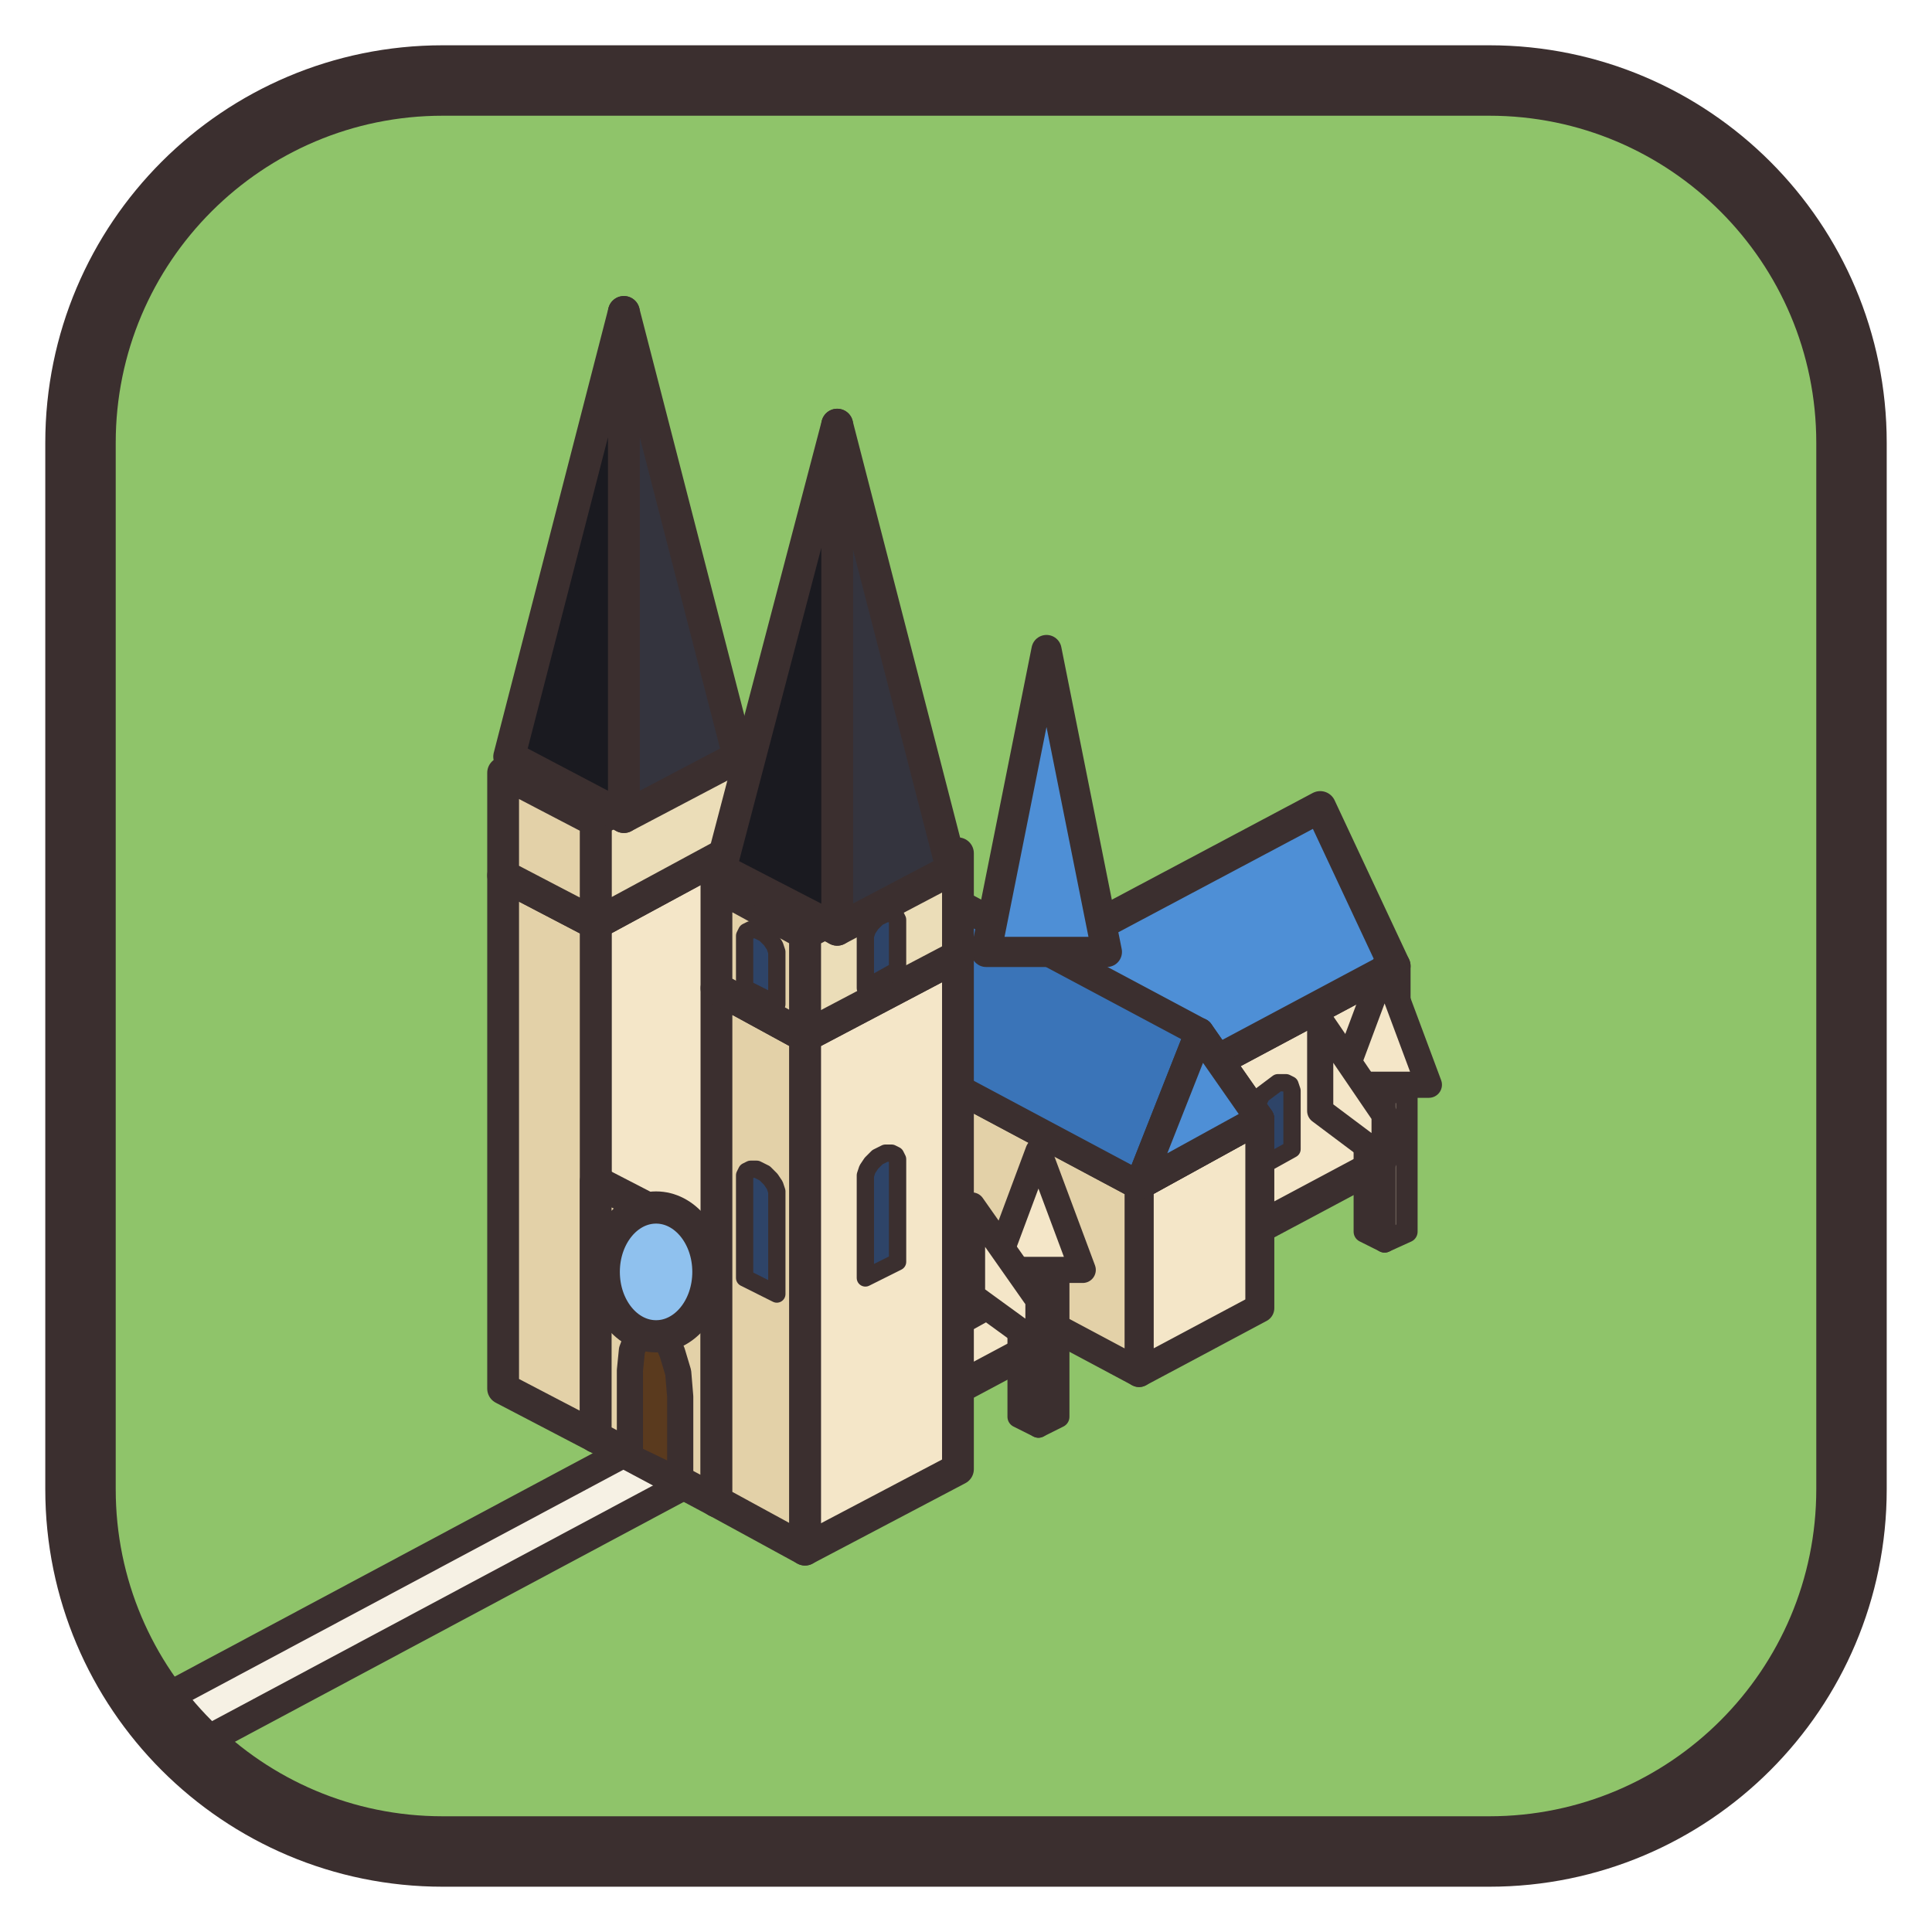
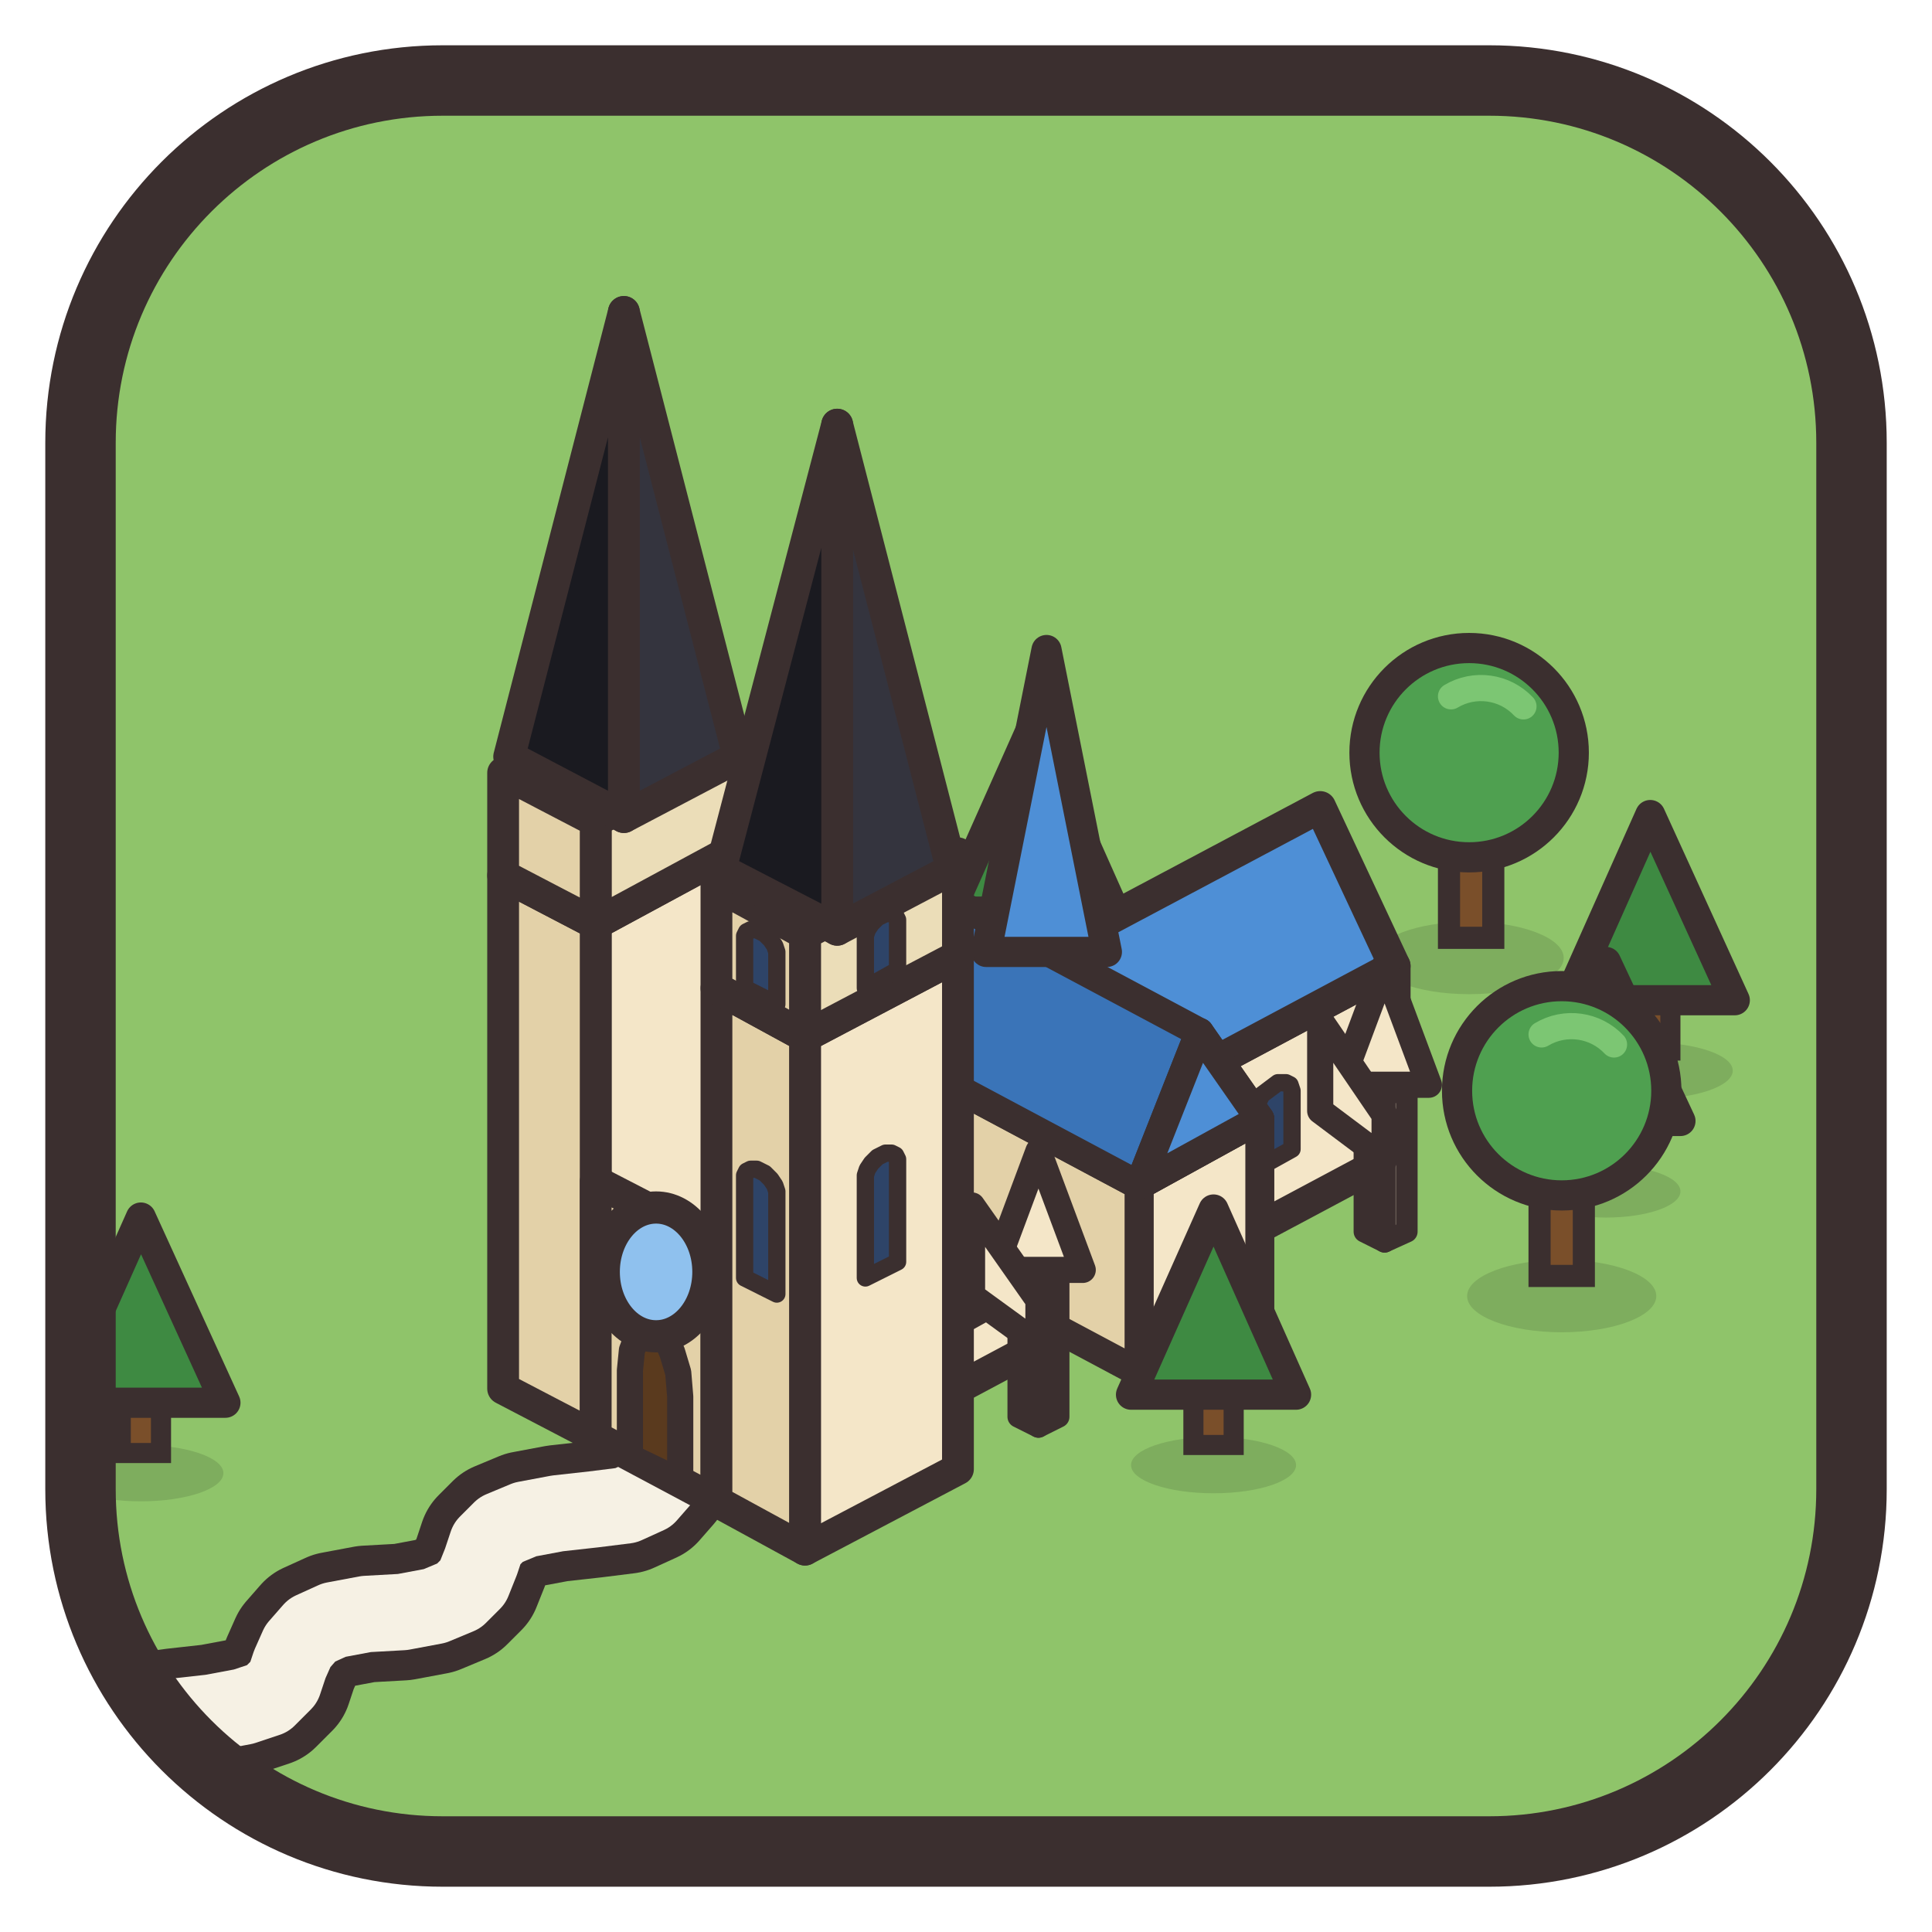
<svg xmlns="http://www.w3.org/2000/svg" width="96" height="96" viewBox="0 0 96 96">
  <defs>
    <clipPath id="t">
      <rect x="4" y="4" width="88" height="88" rx="18" />
    </clipPath>
  </defs>
  <rect x="4" y="4" width="88" height="88" rx="18" fill="#8FC46A" />
  <g clip-path="url(#t)">
-     <g transform="translate(7.8 -1.0)">
+     <g transform="translate(7.8 -1)">
      <g transform="translate(96 0) scale(-1 1)">
-         <polygon points="72.8,73.2 125.2,101.2 122.2,102.8 69.8,74.8" fill="#F6F1E4" stroke="#3B2F2F" stroke-width="1.44" stroke-linejoin="round" />
+         <path d="M70.5 73.6 L70.9 74.5 L71.6 75.3 L72.7 75.8 L74.3 76.0 L76.1 76.2 L77.7 76.5 L78.9 77.0 L79.6 77.7 L79.9 78.6 L80.3 79.6 L81.0 80.3 L82.2 80.8 L83.8 81.1 L85.6 81.2 L87.2 81.5 L88.3 82.0 L89.0 82.8 L89.4 83.7 L89.7 84.6 L90.5 85.4 L91.7 85.8 L93.3 86.1 L95.1 86.3 L96.6 86.5 L97.8 87.1 L98.4 87.8 L98.8 88.7 L99.2 89.7 L99.9 90.4 L101.1 90.9 L102.7 91.1 L104.5 91.3 L106.1 91.6 L107.2 92.1 L107.9 92.9 L108.2 93.8 L108.6 94.7 L109.4 95.4 L110.6 95.9 L112.2 96.2 L114.0 96.3 L115.5 96.6 L116.7 97.1 L117.3 97.9 L117.7 98.8 L118.1 99.8 L118.8 100.5 L120.0 100.9 L121.7 101.2 L123.4 101.4 L125.0 101.7" fill="none" stroke="#3B2F2F" stroke-width="6.8" stroke-linecap="butt" stroke-linejoin="round" />
+         <path d="M70.5 73.6 L70.9 74.5 L71.6 75.3 L72.7 75.8 L74.3 76.0 L76.1 76.2 L77.7 76.5 L78.9 77.0 L79.6 77.7 L79.9 78.6 L80.3 79.6 L81.0 80.3 L82.2 80.8 L83.8 81.1 L85.6 81.2 L87.2 81.5 L88.3 82.0 L89.0 82.8 L89.4 83.7 L89.7 84.6 L90.5 85.4 L91.7 85.8 L93.3 86.1 L95.1 86.3 L96.6 86.5 L97.8 87.1 L98.4 87.8 L98.8 88.7 L99.2 89.7 L99.9 90.4 L101.1 90.9 L102.7 91.1 L104.5 91.3 L106.1 91.6 L107.2 92.1 L107.9 92.9 L108.2 93.8 L108.6 94.7 L109.4 95.4 L110.6 95.9 L112.2 96.2 L114.0 96.3 L115.5 96.6 L116.7 97.1 L117.3 97.9 L117.7 98.8 L118.1 99.8 L118.8 100.5 L120.0 100.9 L121.7 101.2 L123.4 101.4 L125.0 101.7" fill="none" stroke="#F6F1E4" stroke-width="3.8" stroke-linecap="butt" stroke-linejoin="round" />
+         <ellipse cx="30.8" cy="48.6" rx="4.7" ry="1.8" fill="#000" opacity="0.12" />
+         <rect x="29.6" y="42.6" width="2.2" height="5.0" fill="#7A4F2A" stroke="#3B2F2F" stroke-width="1.1" />
+         <circle cx="30.8" cy="38.4" r="5.2" fill="#4FA050" stroke="#3B2F2F" stroke-width="1.5" />
+         <path d="M28.1 36.1 a2.9 2.9 0 0 1 3.6 -0.5" fill="none" stroke="#7CC673" stroke-width="1.3" stroke-linecap="round" />
+         <ellipse cx="52.5" cy="49.8" rx="4.1" ry="1.4" fill="#000" opacity="0.12" />
+         <rect x="51.5" y="45.8" width="2" height="3" fill="#7A4F2A" stroke="#3B2F2F" stroke-width="1" />
+         <polygon points="48.4,46.3 56.6,46.3 52.5,37.1" fill="#3E8A42" stroke="#3B2F2F" stroke-width="1.5" stroke-linejoin="round" />
+         <ellipse cx="21.8" cy="54.2" rx="4.1" ry="1.4" fill="#000" opacity="0.12" />
+         <rect x="20.8" y="50.2" width="2" height="3" fill="#7A4F2A" stroke="#3B2F2F" stroke-width="1" />
+         <polygon points="17.6,50.7 25.9,50.7 21.8,41.5" fill="#3E8A42" stroke="#3B2F2F" stroke-width="1.5" stroke-linejoin="round" />
+         <ellipse cx="68.2" cy="57.4" rx="4.7" ry="1.8" fill="#000" opacity="0.12" />
+         <rect x="67.2" y="51.4" width="2.2" height="5.0" fill="#7A4F2A" stroke="#3B2F2F" stroke-width="1.1" />
+         <circle cx="68.2" cy="47.2" r="5.2" fill="#4FA050" stroke="#3B2F2F" stroke-width="1.5" />
+         <path d="M65.7 44.9 a2.9 2.9 0 0 1 3.6 -0.5" fill="none" stroke="#7CC673" stroke-width="1.3" stroke-linecap="round" />
+         <ellipse cx="96.8" cy="74.2" rx="4.1" ry="1.4" fill="#000" opacity="0.12" />
+         <rect x="95.8" y="70.2" width="2" height="3" fill="#7A4F2A" stroke="#3B2F2F" stroke-width="1" />
+         <polygon points="92.6,70.7 100.9,70.7 96.8,61.5" fill="#3E8A42" stroke="#3B2F2F" stroke-width="1.5" stroke-linejoin="round" />
        <g id="b">
          <polygon points="34.5,58.4 60.0,72.0 60.0,62.6 34.5,49.0" fill="#F4E6C8" stroke="#3B2F2F" stroke-width="1.58" stroke-linejoin="round" />
          <polygon points="60.0,72.0 67.5,68.0 67.5,58.6 60.0,62.6" fill="#E3D1A8" stroke="#3B2F2F" stroke-width="1.58" stroke-linejoin="round" />
          <polygon points="39.6,58.1 39.6,55.2 39.7,54.9 39.9,54.8 40.3,54.8 40.7,55.1 41.1,55.4 41.3,55.8 41.4,56.1 41.4,59.1" fill="#2E4468" stroke="#3B2F2F" stroke-width="0.86" stroke-linejoin="round" />
          <polygon points="47.1,62.1 47.1,59.2 47.2,58.9 47.4,58.8 47.8,58.8 48.2,59.1 48.6,59.4 48.8,59.8 48.9,60.1 48.9,63.1" fill="#2E4468" stroke="#3B2F2F" stroke-width="0.86" stroke-linejoin="round" />
          <polygon points="54.6,66.1 54.6,63.2 54.7,62.9 54.9,62.8 55.3,62.8 55.7,63.1 56.1,63.4 56.3,63.8 56.4,64.1 56.4,67.1" fill="#2E4468" stroke="#3B2F2F" stroke-width="0.86" stroke-linejoin="round" />
          <polygon points="60.0,62.6 67.5,58.6 63.8,54.7" fill="#3A74B8" stroke="#3B2F2F" stroke-width="1.58" stroke-linejoin="round" />
          <polygon points="34.5,49.0 60.0,62.6 63.8,54.7 38.2,41.1" fill="#4E8FD6" stroke="#3B2F2F" stroke-width="1.58" stroke-linejoin="round" />
          <polygon points="41.2,66.0 47.2,69.2 47.2,59.9 41.2,56.6" fill="#F4E6C8" stroke="#3B2F2F" stroke-width="1.44" stroke-linejoin="round" />
          <polygon points="47.2,69.2 62.2,61.2 62.2,51.9 47.2,59.9" fill="#E3D1A8" stroke="#3B2F2F" stroke-width="1.44" stroke-linejoin="round" />
          <polygon points="47.2,59.9 41.2,56.6 44.2,52.3" fill="#3A74B8" stroke="#3B2F2F" stroke-width="1.44" stroke-linejoin="round" />
          <polygon points="47.2,59.9 62.2,51.9 59.2,44.3 44.2,52.3" fill="#3A74B8" stroke="#3B2F2F" stroke-width="1.44" stroke-linejoin="round" />
          <polygon points="41.2,56.6 47.2,59.9 44.2,52.3" fill="#4E8FD6" stroke="#3B2F2F" stroke-width="1.44" stroke-linejoin="round" />
          <polygon points="48.8,48.3 54.8,48.3 51.8,33.3" fill="#4E8FD6" stroke="#3B2F2F" stroke-width="1.5" stroke-linejoin="round" />
          <polygon points="33.9,62.2 35.0,62.7 35.0,55.5 33.9,54.9" fill="#F4E6C8" stroke="#3B2F2F" stroke-width="1.08" stroke-linejoin="round" />
          <polygon points="35.0,62.7 36.0,62.2 36.0,54.9 35.0,55.5" fill="#E3D1A8" stroke="#3B2F2F" stroke-width="1.08" stroke-linejoin="round" />
          <polygon points="32.8,54.9 37.2,54.9 35.0,49.0" fill="#F4E6C8" stroke="#3B2F2F" stroke-width="1.3" stroke-linejoin="round" />
          <polygon points="35.0,56.4 38.2,51.7 38.2,56.2 35.0,58.6" fill="#F4E6C8" stroke="#3B2F2F" stroke-width="1.3" stroke-linejoin="round" />
          <polygon points="51.2,71.4 52.2,71.9 52.2,64.7 51.2,64.1" fill="#F4E6C8" stroke="#3B2F2F" stroke-width="1.08" stroke-linejoin="round" />
          <polygon points="52.2,71.9 53.2,71.4 53.2,64.1 52.2,64.7" fill="#E3D1A8" stroke="#3B2F2F" stroke-width="1.08" stroke-linejoin="round" />
          <polygon points="50.0,64.1 54.4,64.1 52.2,58.2" fill="#F4E6C8" stroke="#3B2F2F" stroke-width="1.3" stroke-linejoin="round" />
          <polygon points="52.2,65.6 55.5,60.9 55.5,65.4 52.2,67.8" fill="#F4E6C8" stroke="#3B2F2F" stroke-width="1.3" stroke-linejoin="round" />
          <polygon points="66.8,68.4 74.2,72.4 74.2,46.9 66.8,42.9" fill="#F4E6C8" stroke="#3B2F2F" stroke-width="1.58" stroke-linejoin="round" />
          <polygon points="74.2,72.4 78.8,70.0 78.8,44.5 74.2,46.9" fill="#E3D1A8" stroke="#3B2F2F" stroke-width="1.58" stroke-linejoin="round" />
          <polygon points="66.8,42.9 74.2,46.9 74.2,41.8 66.8,37.8" fill="#EBDDB8" stroke="#3B2F2F" stroke-width="1.58" stroke-linejoin="round" />
          <polygon points="74.2,46.9 78.8,44.5 78.8,39.4 74.2,41.8" fill="#E3D1A8" stroke="#3B2F2F" stroke-width="1.58" stroke-linejoin="round" />
          <polygon points="67.1,38.6 72.8,41.6 72.8,16.5" fill="#34343E" stroke="#3B2F2F" stroke-width="1.58" stroke-linejoin="round" />
          <polygon points="72.8,41.6 78.5,38.6 72.8,16.5" fill="#1A1A20" stroke="#3B2F2F" stroke-width="1.58" stroke-linejoin="round" />
          <polygon points="60.8,71.6 68.2,75.6 68.2,62.8 60.8,58.8" fill="#F4E6C8" stroke="#3B2F2F" stroke-width="1.58" stroke-linejoin="round" />
          <polygon points="68.2,75.6 74.2,72.4 74.2,59.7 68.2,62.8" fill="#E3D1A8" stroke="#3B2F2F" stroke-width="1.58" stroke-linejoin="round" />
          <polygon points="70.0,74.6 70.0,70.4 70.1,69.2 70.4,68.2 70.8,67.3 71.2,66.9 71.7,66.8 72.1,67.3 72.4,68.1 72.5,69.1 72.5,73.4" fill="#5A3A1E" stroke="#3B2F2F" stroke-width="1.30" stroke-linejoin="round" />
          <ellipse cx="71.2" cy="64.2" rx="2.6" ry="3.2" fill="#8FC1EE" stroke="#3B2F2F" stroke-width="1.6" />
          <polygon points="56.2,74.0 63.8,78.0 63.8,52.5 56.2,48.5" fill="#F4E6C8" stroke="#3B2F2F" stroke-width="1.58" stroke-linejoin="round" />
          <polygon points="63.8,78.0 68.2,75.6 68.2,50.1 63.8,52.5" fill="#E3D1A8" stroke="#3B2F2F" stroke-width="1.58" stroke-linejoin="round" />
          <polygon points="56.2,48.5 63.8,52.5 63.8,47.4 56.2,43.4" fill="#EBDDB8" stroke="#3B2F2F" stroke-width="1.58" stroke-linejoin="round" />
          <polygon points="63.8,52.5 68.2,50.1 68.2,45.0 63.8,47.4" fill="#E3D1A8" stroke="#3B2F2F" stroke-width="1.58" stroke-linejoin="round" />
          <polygon points="59.2,49.2 59.2,46.7 59.3,46.5 59.5,46.4 59.8,46.4 60.2,46.6 60.5,46.9 60.7,47.2 60.8,47.5 60.8,50.1" fill="#2E4468" stroke="#3B2F2F" stroke-width="0.86" stroke-linejoin="round" />
          <polygon points="65.2,50.9 65.2,48.3 65.3,48.0 65.5,47.7 65.8,47.4 66.2,47.2 66.5,47.2 66.7,47.3 66.8,47.5 66.8,50.1" fill="#2E4468" stroke="#3B2F2F" stroke-width="0.86" stroke-linejoin="round" />
          <polygon points="59.2,63.7 59.2,58.6 59.3,58.4 59.5,58.3 59.8,58.3 60.2,58.5 60.5,58.8 60.7,59.1 60.8,59.4 60.8,64.5" fill="#2E4468" stroke="#3B2F2F" stroke-width="0.86" stroke-linejoin="round" />
          <polygon points="65.2,65.3 65.2,60.2 65.3,59.9 65.5,59.6 65.8,59.3 66.2,59.1 66.5,59.1 66.7,59.2 66.8,59.4 66.8,64.5" fill="#2E4468" stroke="#3B2F2F" stroke-width="0.86" stroke-linejoin="round" />
          <polygon points="56.5,44.2 62.2,47.2 62.2,22.1" fill="#34343E" stroke="#3B2F2F" stroke-width="1.58" stroke-linejoin="round" />
          <polygon points="62.2,47.2 68.0,44.2 62.2,22.1" fill="#1A1A20" stroke="#3B2F2F" stroke-width="1.58" stroke-linejoin="round" />
        </g>
+         <ellipse cx="24.0" cy="60.2" rx="3.7" ry="1.3" fill="#000" opacity="0.12" />
+         <rect x="23.0" y="56.2" width="2" height="3" fill="#7A4F2A" stroke="#3B2F2F" stroke-width="1" />
+         <polygon points="20.3,56.7 27.7,56.7 24.0,48.8" fill="#3E8A42" stroke="#3B2F2F" stroke-width="1.5" stroke-linejoin="round" />
+         <ellipse cx="26.2" cy="65.4" rx="4.7" ry="1.8" fill="#000" opacity="0.12" />
+         <rect x="25.1" y="59.4" width="2.2" height="5.0" fill="#7A4F2A" stroke="#3B2F2F" stroke-width="1.1" />
+         <circle cx="26.2" cy="55.2" r="5.2" fill="#4FA050" stroke="#3B2F2F" stroke-width="1.5" />
+         <path d="M23.6 52.9 a2.9 2.9 0 0 1 3.6 -0.5" fill="none" stroke="#7CC673" stroke-width="1.3" stroke-linecap="round" />
+         <ellipse cx="43.5" cy="73.8" rx="4.1" ry="1.4" fill="#000" opacity="0.12" />
+         <rect x="42.5" y="69.8" width="2" height="3" fill="#7A4F2A" stroke="#3B2F2F" stroke-width="1" />
+         <polygon points="39.4,70.3 47.6,70.3 43.5,61.1" fill="#3E8A42" stroke="#3B2F2F" stroke-width="1.5" stroke-linejoin="round" />
      </g>
    </g>
  </g>
  <rect x="4" y="4" width="88" height="88" rx="18" fill="none" stroke="#3B2F2F" stroke-width="3.5" />
</svg>
